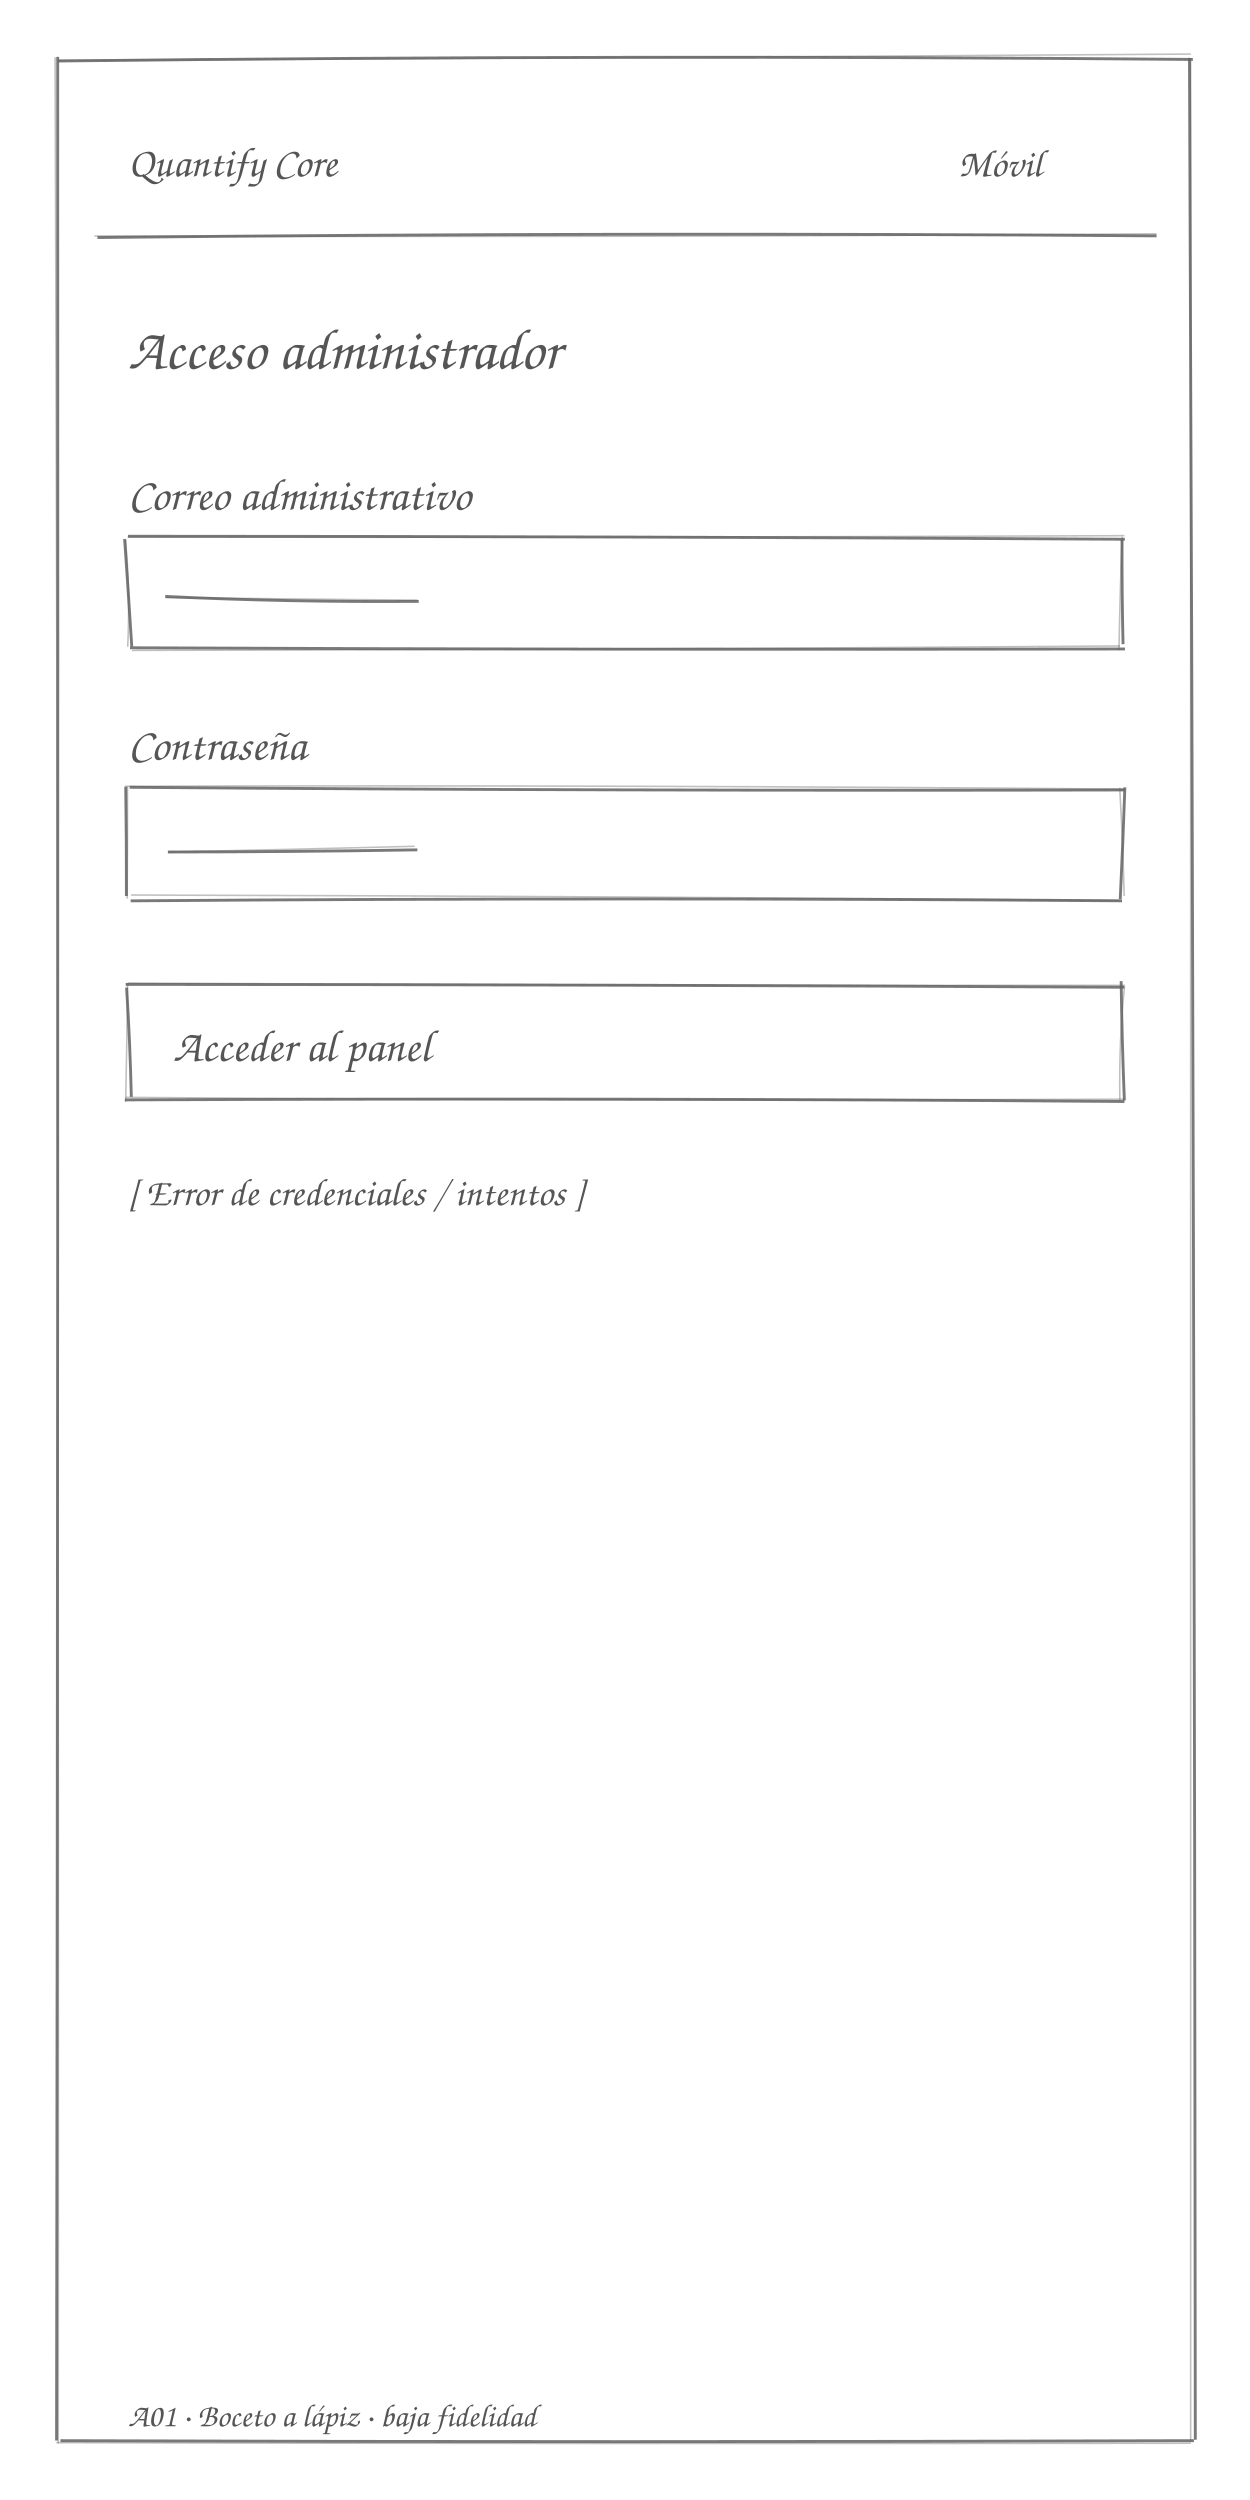
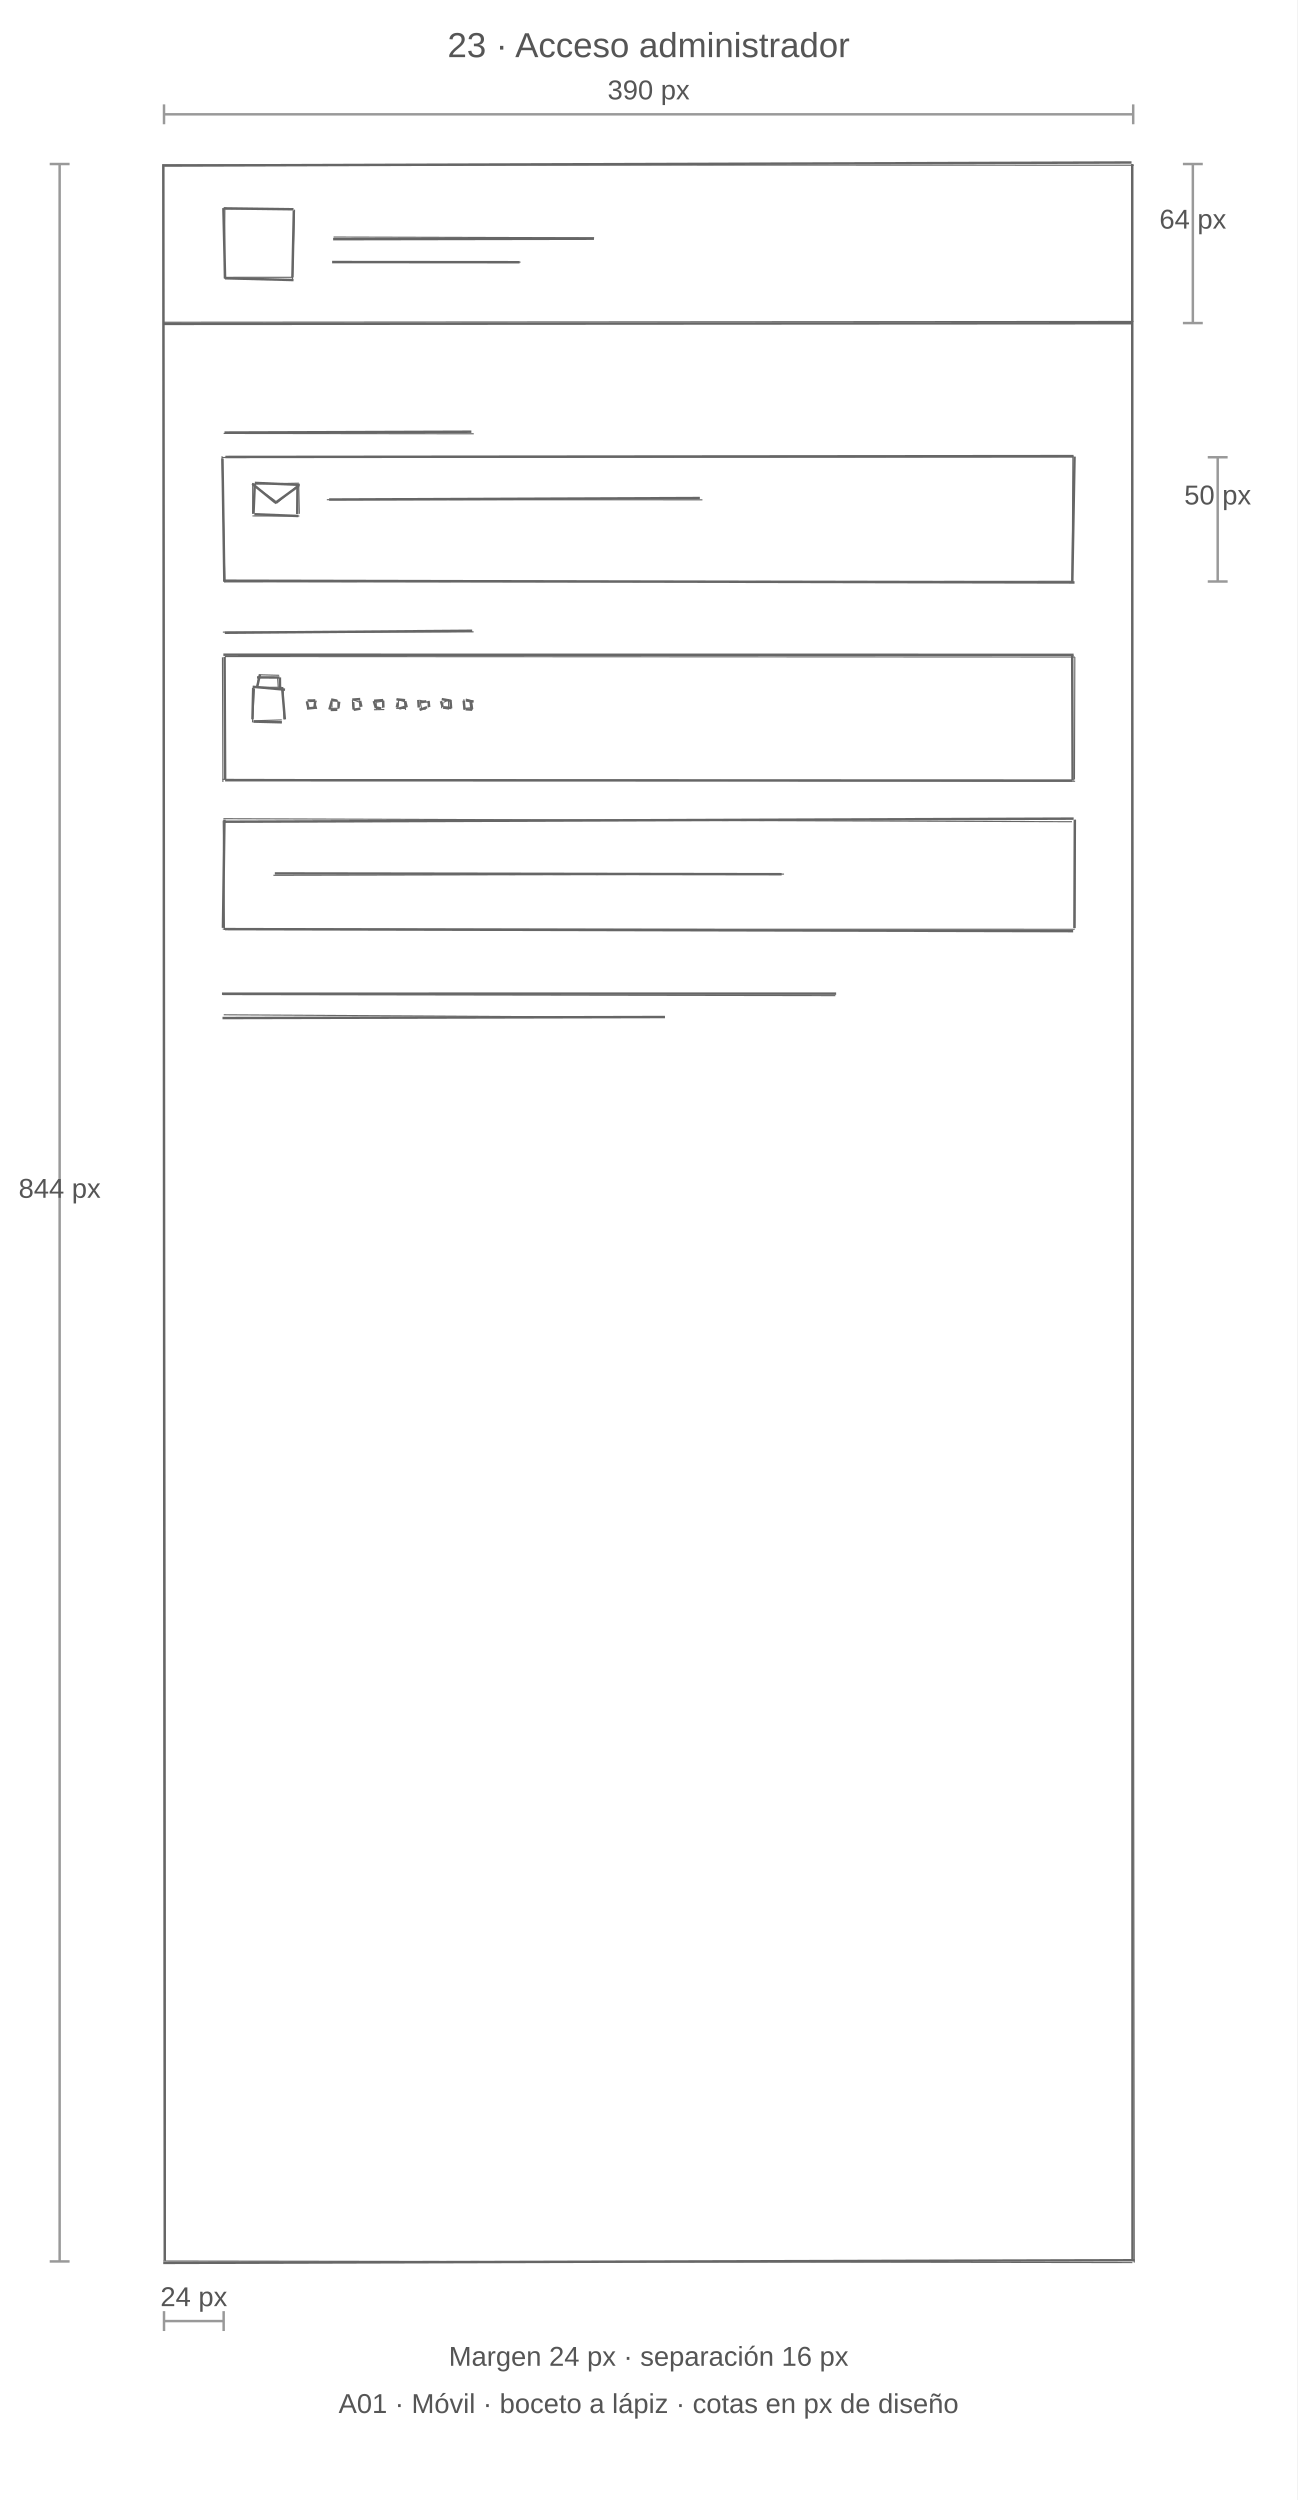
- <svg xmlns="http://www.w3.org/2000/svg" width="390" height="780" viewBox="0 0 390 780" role="img" aria-label="A01 Acceso administrador">
+ <svg xmlns="http://www.w3.org/2000/svg" width="522" height="1006" viewBox="0 0 522 1006" data-viewport="390x844" role="img" aria-label="Acceso administrador">
  <rect width="100%" height="100%" fill="white" />
-   <path d="M 18.029 19.036 Q 193.888 16.989 372.171 18.551" fill="none" stroke="#626262" stroke-width=".9" opacity=".85" />
-   <path d="M 18.398 18.821 Q 194.36 18.098 371.547 16.87" fill="none" stroke="#626262" stroke-width=".5" opacity=".4" />
-   <path d="M 371.117 18.071 Q 372.698 390.783 372.935 761.194" fill="none" stroke="#626262" stroke-width=".9" opacity=".85" />
-   <path d="M 371.481 18.964 Q 371.471 390.779 371.485 761.715" fill="none" stroke="#626262" stroke-width=".5" opacity=".4" />
-   <path d="M 372.499 761.487 Q 194.549 762.085 18.87 761.488" fill="none" stroke="#626262" stroke-width=".9" opacity=".85" />
-   <path d="M 371.551 762.286 Q 194.339 762.54 17.583 762.104" fill="none" stroke="#626262" stroke-width=".5" opacity=".4" />
-   <path d="M 17.648 761.446 Q 18.159 388.923 17.997 17.748" fill="none" stroke="#626262" stroke-width=".9" opacity=".85" />
-   <path d="M 18.182 762.343 Q 18.427 390.067 17.192 17.862" fill="none" stroke="#626262" stroke-width=".5" opacity=".4" />
-   <text x="40" y="55" font-size="13" fill="#555" font-family="'Segoe Print','Comic Sans MS',cursive">Quantify Core</text>
-   <text x="299" y="55" font-size="12" fill="#555" font-family="'Segoe Print','Comic Sans MS',cursive">Móvil</text>
-   <path d="M 30.398 74.109 Q 194.454 72.345 360.837 73.59" fill="none" stroke="#626262" stroke-width=".9" opacity=".85" />
-   <path d="M 29.457 73.601 Q 195.197 74.141 360.843 72.951" fill="none" stroke="#626262" stroke-width=".5" opacity=".4" />
-   <text x="40" y="115" font-size="18" fill="#555" font-family="'Segoe Print','Comic Sans MS',cursive">Acceso administrador</text>
-   <text x="40" y="159" font-size="14" fill="#555" font-family="'Segoe Print','Comic Sans MS',cursive">Correo administrativo</text>
-   <path d="M 39.941 167.305 Q 195.772 167.342 350.946 168.244" fill="none" stroke="#626262" stroke-width=".9" opacity=".85" />
-   <path d="M 39.815 167.56 Q 195.49 167.803 350.808 167.127" fill="none" stroke="#626262" stroke-width=".5" opacity=".4" />
-   <path d="M 350.076 168.404 Q 350.019 185.095 350.39 200.979" fill="none" stroke="#626262" stroke-width=".9" opacity=".85" />
-   <path d="M 350.114 167.473 Q 349.406 185.742 349.115 202.85" fill="none" stroke="#626262" stroke-width=".5" opacity=".4" />
-   <path d="M 350.992 202.479 Q 194.798 202.793 40.562 202.103" fill="none" stroke="#626262" stroke-width=".9" opacity=".85" />
-   <path d="M 349.465 201.54 Q 194.997 202.687 41.086 202.917" fill="none" stroke="#626262" stroke-width=".5" opacity=".4" />
-   <path d="M 41.117 201.794 Q 40.003 184.241 38.882 168.157" fill="none" stroke="#626262" stroke-width=".9" opacity=".85" />
-   <path d="M 39.842 201.802 Q 40.654 184.566 39.165 168.521" fill="none" stroke="#626262" stroke-width=".5" opacity=".4" />
-   <path d="M 51.546 186.092 Q 90.066 187.94 130.643 187.632" fill="none" stroke="#626262" stroke-width=".9" opacity=".85" />
-   <path d="M 51.694 186.475 Q 90.37 186.863 130.251 187.257" fill="none" stroke="#626262" stroke-width=".5" opacity=".4" />
-   <text x="40" y="237" font-size="14" fill="#555" font-family="'Segoe Print','Comic Sans MS',cursive">Contraseña</text>
-   <path d="M 40.44 245.638 Q 194.207 246.837 350.804 246.47" fill="none" stroke="#626262" stroke-width=".9" opacity=".85" />
-   <path d="M 38.915 245.308 Q 195.901 244.871 351.037 246.205" fill="none" stroke="#626262" stroke-width=".5" opacity=".4" />
-   <path d="M 350.96 245.655 Q 350.401 262.062 349.517 280.517" fill="none" stroke="#626262" stroke-width=".9" opacity=".85" />
-   <path d="M 349.345 245.743 Q 350.339 262.848 350.742 279.583" fill="none" stroke="#626262" stroke-width=".5" opacity=".4" />
-   <path d="M 350.071 281.054 Q 195.588 279.889 40.763 281.067" fill="none" stroke="#626262" stroke-width=".9" opacity=".85" />
-   <path d="M 349.302 281.008 Q 195.008 279.599 40.875 279.248" fill="none" stroke="#626262" stroke-width=".5" opacity=".4" />
-   <path d="M 39.436 279.553 Q 39.475 261.912 39.225 245.493" fill="none" stroke="#626262" stroke-width=".9" opacity=".85" />
-   <path d="M 39.674 280.384 Q 39.818 263.354 39.765 245.372" fill="none" stroke="#626262" stroke-width=".5" opacity=".4" />
-   <path d="M 52.382 265.826 Q 90.299 265.804 130.22 265.152" fill="none" stroke="#626262" stroke-width=".9" opacity=".85" />
-   <path d="M 52.527 265.824 Q 91.734 265.017 129.362 264.037" fill="none" stroke="#626262" stroke-width=".5" opacity=".4" />
-   <path d="M 39.214 307.131 Q 196.077 307.209 350.773 308.025" fill="none" stroke="#626262" stroke-width=".9" opacity=".85" />
-   <path d="M 39.995 306.704 Q 194.47 307.596 350.971 307.422" fill="none" stroke="#626262" stroke-width=".5" opacity=".4" />
-   <path d="M 349.797 306.112 Q 350.034 324.183 350.803 343.323" fill="none" stroke="#626262" stroke-width=".9" opacity=".85" />
-   <path d="M 350.859 307.646 Q 349.096 324.251 349.386 343.171" fill="none" stroke="#626262" stroke-width=".5" opacity=".4" />
-   <path d="M 350.842 343.668 Q 195.6 342.48 38.953 343.168" fill="none" stroke="#626262" stroke-width=".9" opacity=".85" />
-   <path d="M 350.948 342.935 Q 196.023 343.604 39.246 342.373" fill="none" stroke="#626262" stroke-width=".5" opacity=".4" />
-   <path d="M 40.969 342.237 Q 40.609 325.558 39.487 308.12" fill="none" stroke="#626262" stroke-width=".9" opacity=".85" />
-   <path d="M 39.203 343.832 Q 39.604 324.818 39.81 306.781" fill="none" stroke="#626262" stroke-width=".5" opacity=".4" />
-   <text x="54" y="331" font-size="14" fill="#555" font-family="'Segoe Print','Comic Sans MS',cursive">Acceder al panel</text>
-   <text x="40" y="376" font-size="12" fill="#555" font-family="'Segoe Print','Comic Sans MS',cursive">[ Error de credenciales / intentos ]</text>
-   <text x="40" y="757" font-size="10" fill="#555" font-family="'Segoe Print','Comic Sans MS',cursive">A01 · Boceto a lápiz · baja fidelidad</text>
+   <g transform="translate(66 66)">
+     <g id="interface">
+       <path d="M0.017 0.63 L389.323 -0.615" fill="none" stroke="#666666" stroke-width="1" />
+       <path d="M0.104 0.336 L390.242 0.5" fill="none" stroke="#666666" stroke-width="0.45" />
+       <path d="M389.61 0.06 L389.724 843.312" fill="none" stroke="#666666" stroke-width="1" />
+       <path d="M389.462 0.044 L390.425 844.477" fill="none" stroke="#666666" stroke-width="0.45" />
+       <path d="M390.569 843.509 L-0.316 844.587" fill="none" stroke="#666666" stroke-width="1" />
+       <path d="M389.678 844.474 L-0.313 843.826" fill="none" stroke="#666666" stroke-width="0.45" />
+       <path d="M0.304 843.687 L-0.275 0.052" fill="none" stroke="#666666" stroke-width="1" />
+       <path d="M0.53 843.688 L-0.274 0.174" fill="none" stroke="#666666" stroke-width="0.45" />
+       <g data-ui="header" data-box="0,0,390,64">
+         <path d="M-0.402 64.329 L389.746 64.064" fill="none" stroke="#666666" stroke-width="1" />
+         <path d="M-0.214 63.663 L390.097 63.344" fill="none" stroke="#666666" stroke-width="0.45" />
+         <path d="M23.998 17.846 L52.111 18.209" fill="none" stroke="#666666" stroke-width="1" />
+         <path d="M24.26 18.041 L51.508 17.916" fill="none" stroke="#666666" stroke-width="0.45" />
+         <path d="M52.242 18.675 L51.668 45.602" fill="none" stroke="#666666" stroke-width="1" />
+         <path d="M52.51 18.359 L51.67 46.366" fill="none" stroke="#666666" stroke-width="0.45" />
+         <path d="M52.12 46.694 L24.513 45.97" fill="none" stroke="#666666" stroke-width="1" />
+         <path d="M51.964 45.577 L24.47 45.599" fill="none" stroke="#666666" stroke-width="0.45" />
+         <path d="M24.576 46.149 L23.887 17.732" fill="none" stroke="#666666" stroke-width="1" />
+         <path d="M24.298 45.88 L24.492 17.469" fill="none" stroke="#666666" stroke-width="0.45" />
+         <path d="M68.046 30.246 L173.012 30.058" fill="none" stroke="#666666" stroke-width="1" />
+         <path d="M68.237 29.379 L173.069 29.679" fill="none" stroke="#666666" stroke-width="0.45" />
+         <path d="M67.639 39.452 L143.061 39.517" fill="none" stroke="#666666" stroke-width="1" />
+         <path d="M68.604 39.292 L143.477 39.483" fill="none" stroke="#666666" stroke-width="0.45" />
+       </g>
+       <g data-ui="input" data-box="24,104,342,64">
+         <path d="M24.342 108.062 L123.674 107.72" fill="none" stroke="#666666" stroke-width="1" />
+         <path d="M23.998 108.418 L124.661 108.558" fill="none" stroke="#666666" stroke-width="0.45" />
+         <path d="M24.68 117.875 L366.002 117.538" fill="none" stroke="#666666" stroke-width="1" />
+         <path d="M23.319 118.095 L365.904 117.879" fill="none" stroke="#666666" stroke-width="0.45" />
+         <path d="M366.398 117.736 L365.492 168.317" fill="none" stroke="#666666" stroke-width="1" />
+         <path d="M365.723 117.447 L365.432 168.572" fill="none" stroke="#666666" stroke-width="0.45" />
+         <path d="M366.391 168.385 L23.814 167.68" fill="none" stroke="#666666" stroke-width="1" />
+         <path d="M365.617 167.916 L24.153 168.157" fill="none" stroke="#666666" stroke-width="0.45" />
+         <path d="M24.268 167.78 L23.517 118.509" fill="none" stroke="#666666" stroke-width="1" />
+         <path d="M24.489 168.286 L23.34 117.579" fill="none" stroke="#666666" stroke-width="0.45" />
+         <path d="M36.548 128.313 L54.631 129.125" fill="none" stroke="#666666" stroke-width="1" />
+         <path d="M36.585 128.79 L54.244 128.429" fill="none" stroke="#666666" stroke-width="0.45" />
+         <path d="M53.706 129.315 L53.601 140.844" fill="none" stroke="#666666" stroke-width="1" />
+         <path d="M54.206 128.908 L54.452 140.746" fill="none" stroke="#666666" stroke-width="0.45" />
+         <path d="M54.044 141.642 L36.358 140.933" fill="none" stroke="#666666" stroke-width="1" />
+         <path d="M54.464 141.65 L35.575 141.614" fill="none" stroke="#666666" stroke-width="0.45" />
+         <path d="M36.005 140.756 L36.533 128.542" fill="none" stroke="#666666" stroke-width="1" />
+         <path d="M35.657 140.728 L35.68 128.338" fill="none" stroke="#666666" stroke-width="0.45" />
+         <path d="M35.528 128.691 L44.801 136.234" fill="none" stroke="#666666" stroke-width="1" />
+         <path d="M35.889 129.215 L44.857 135.618" fill="none" stroke="#666666" stroke-width="0.45" />
+         <path d="M54.233 129.503 L44.573 136.49" fill="none" stroke="#666666" stroke-width="1" />
+         <path d="M54.134 129.092 L45.321 136.502" fill="none" stroke="#666666" stroke-width="0.45" />
+         <path d="M66.447 135.01 L215.612 134.414" fill="none" stroke="#666666" stroke-width="1" />
+         <path d="M65.521 135.08 L216.655 135.127" fill="none" stroke="#666666" stroke-width="0.45" />
+       </g>
+       <g data-ui="input" data-box="24,184,342,64">
+         <path d="M24.47 188.624 L123.997 187.82" fill="none" stroke="#666666" stroke-width="1" />
+         <path d="M23.677 188.363 L124.591 188.257" fill="none" stroke="#666666" stroke-width="0.45" />
+         <path d="M23.876 197.46 L366.021 197.503" fill="none" stroke="#666666" stroke-width="1" />
+         <path d="M24.489 198.197 L366.523 198.393" fill="none" stroke="#666666" stroke-width="0.45" />
+         <path d="M365.45 197.544 L365.626 248.104" fill="none" stroke="#666666" stroke-width="1" />
+         <path d="M366.513 198.406 L366.365 247.684" fill="none" stroke="#666666" stroke-width="0.45" />
+         <path d="M365.363 248.102 L24.577 247.961" fill="none" stroke="#666666" stroke-width="1" />
+         <path d="M366.622 248.368 L23.541 247.618" fill="none" stroke="#666666" stroke-width="0.45" />
+         <path d="M24.59 247.536 L24.37 198.34" fill="none" stroke="#666666" stroke-width="1" />
+         <path d="M23.688 248.682 L23.515 198.507" fill="none" stroke="#666666" stroke-width="0.45" />
+         <path d="M57.759 215.889 L60.884 215.867" fill="none" stroke="#666666" stroke-width="1" />
+         <path d="M58.496 216.33 L61.455 216.148" fill="none" stroke="#666666" stroke-width="0.45" />
+         <path d="M60.837 216.202 L60.563 218.535" fill="none" stroke="#666666" stroke-width="1" />
+         <path d="M60.31 215.527 L61.444 219.286" fill="none" stroke="#666666" stroke-width="0.45" />
+         <path d="M61.262 218.749 L57.54 219.106" fill="none" stroke="#666666" stroke-width="1" />
+         <path d="M60.661 218.845 L58.013 218.853" fill="none" stroke="#666666" stroke-width="0.45" />
+         <path d="M58.1 218.968 L57.498 216.297" fill="none" stroke="#666666" stroke-width="1" />
+         <path d="M57.985 219.247 L57.428 216.202" fill="none" stroke="#666666" stroke-width="0.45" />
+         <path d="M67.251 215.474 L69.67 215.957" fill="none" stroke="#666666" stroke-width="1" />
+         <path d="M66.886 216.184 L69.903 215.923" fill="none" stroke="#666666" stroke-width="0.45" />
+         <path d="M70.487 216.364 L70.17 218.824" fill="none" stroke="#666666" stroke-width="1" />
+         <path d="M69.851 216.002 L70.352 219.247" fill="none" stroke="#666666" stroke-width="0.45" />
+         <path d="M69.725 219.607 L67.07 219.68" fill="none" stroke="#666666" stroke-width="1" />
+         <path d="M69.991 219.017 L66.488 219.047" fill="none" stroke="#666666" stroke-width="0.45" />
+         <path d="M66.545 219.518 L67.409 216.484" fill="none" stroke="#666666" stroke-width="1" />
+         <path d="M67.623 218.693 L67.444 216.008" fill="none" stroke="#666666" stroke-width="0.45" />
+         <path d="M75.738 215.529 L78.941 215.302" fill="none" stroke="#666666" stroke-width="1" />
+         <path d="M76.491 215.698 L78.747 216.606" fill="none" stroke="#666666" stroke-width="0.45" />
+         <path d="M78.897 216.039 L79.419 218.412" fill="none" stroke="#666666" stroke-width="1" />
+         <path d="M78.622 215.852 L78.818 218.456" fill="none" stroke="#666666" stroke-width="0.45" />
+         <path d="M79.041 219.151 L76.424 219.609" fill="none" stroke="#666666" stroke-width="1" />
+         <path d="M78.825 218.958 L76.214 219.659" fill="none" stroke="#666666" stroke-width="0.45" />
+         <path d="M76.279 219.505 L76.117 216.489" fill="none" stroke="#666666" stroke-width="1" />
+         <path d="M76.018 218.327 L75.808 215.733" fill="none" stroke="#666666" stroke-width="0.45" />
+         <path d="M84.514 215.992 L88.143 215.728" fill="none" stroke="#666666" stroke-width="1" />
+         <path d="M85.402 216.584 L88.107 216.131" fill="none" stroke="#666666" stroke-width="0.45" />
+         <path d="M88.178 215.955 L88.266 218.736" fill="none" stroke="#666666" stroke-width="1" />
+         <path d="M88.067 215.57 L87.905 218.744" fill="none" stroke="#666666" stroke-width="0.45" />
+         <path d="M87.409 219.079 L85.54 218.717" fill="none" stroke="#666666" stroke-width="1" />
+         <path d="M88.634 219.516 L84.476 219.598" fill="none" stroke="#666666" stroke-width="0.45" />
+         <path d="M85.267 218.97 L84.419 216.098" fill="none" stroke="#666666" stroke-width="1" />
+         <path d="M85.544 219.526 L85.299 215.736" fill="none" stroke="#666666" stroke-width="0.45" />
+         <path d="M93.582 215.422 L97.01 215.755" fill="none" stroke="#666666" stroke-width="1" />
+         <path d="M93.573 215.326 L97.333 216.479" fill="none" stroke="#666666" stroke-width="0.45" />
+         <path d="M97.047 216.166 L97.651 218.631" fill="none" stroke="#666666" stroke-width="1" />
+         <path d="M96.589 215.319 L97.211 219.692" fill="none" stroke="#666666" stroke-width="0.45" />
+         <path d="M97.337 218.312 L94.642 219.126" fill="none" stroke="#666666" stroke-width="1" />
+         <path d="M97.15 219.112 L93.392 219.019" fill="none" stroke="#666666" stroke-width="0.45" />
+         <path d="M93.681 218.677 L94.099 216.692" fill="none" stroke="#666666" stroke-width="1" />
+         <path d="M94.135 219.141 L94.434 215.519" fill="none" stroke="#666666" stroke-width="0.45" />
+         <path d="M103.056 216.6 L105.556 216.205" fill="none" stroke="#666666" stroke-width="1" />
+         <path d="M102.813 215.78 L106.41 216.679" fill="none" stroke="#666666" stroke-width="0.45" />
+         <path d="M106.432 216.045 L106.698 218.526" fill="none" stroke="#666666" stroke-width="1" />
+         <path d="M106.553 216.337 L106.268 218.629" fill="none" stroke="#666666" stroke-width="0.45" />
+         <path d="M105.843 218.591 L102.838 219.652" fill="none" stroke="#666666" stroke-width="1" />
+         <path d="M105.364 219.336 L102.917 219.324" fill="none" stroke="#666666" stroke-width="0.45" />
+         <path d="M102.503 218.709 L102.322 215.651" fill="none" stroke="#666666" stroke-width="1" />
+         <path d="M103.683 219.294 L103.06 216.533" fill="none" stroke="#666666" stroke-width="0.45" />
+         <path d="M111.758 215.329 L115.481 215.992" fill="none" stroke="#666666" stroke-width="1" />
+         <path d="M112.594 216.573 L114.56 215.606" fill="none" stroke="#666666" stroke-width="0.45" />
+         <path d="M115.271 215.689 L115.517 219.05" fill="none" stroke="#666666" stroke-width="1" />
+         <path d="M114.48 215.33 L114.541 219.027" fill="none" stroke="#666666" stroke-width="0.45" />
+         <path d="M115.654 218.881 L112.321 218.609" fill="none" stroke="#666666" stroke-width="1" />
+         <path d="M114.725 219.353 L112.237 218.959" fill="none" stroke="#666666" stroke-width="0.45" />
+         <path d="M112.127 218.475 L111.44 216.152" fill="none" stroke="#666666" stroke-width="1" />
+         <path d="M111.642 218.979 L112.362 216.577" fill="none" stroke="#666666" stroke-width="0.45" />
+         <path d="M121.419 215.833 L124.572 216.33" fill="none" stroke="#666666" stroke-width="1" />
+         <path d="M121.444 215.304 L124.436 216.181" fill="none" stroke="#666666" stroke-width="0.45" />
+         <path d="M123.31 215.915 L123.799 219.627" fill="none" stroke="#666666" stroke-width="1" />
+         <path d="M123.654 215.679 L124.232 219.308" fill="none" stroke="#666666" stroke-width="0.45" />
+         <path d="M124.007 219.567 L121.367 219.411" fill="none" stroke="#666666" stroke-width="1" />
+         <path d="M124.343 218.698 L121.173 219.022" fill="none" stroke="#666666" stroke-width="0.45" />
+         <path d="M120.952 219.502 L120.588 215.967" fill="none" stroke="#666666" stroke-width="1" />
+         <path d="M120.822 219.662 L120.657 215.394" fill="none" stroke="#666666" stroke-width="0.45" />
+         <path d="M35.68 210.359 L48.695 211.528" fill="none" stroke="#666666" stroke-width="1" />
+         <path d="M35.754 210.544 L47.328 210.573" fill="none" stroke="#666666" stroke-width="0.45" />
+         <path d="M47.506 210.462 L48.624 223.479" fill="none" stroke="#666666" stroke-width="1" />
+         <path d="M47.915 211.236 L48.276 223.44" fill="none" stroke="#666666" stroke-width="0.45" />
+         <path d="M47.446 224.657 L35.938 224.363" fill="none" stroke="#666666" stroke-width="1" />
+         <path d="M47.388 223.677 L36.182 224.053" fill="none" stroke="#666666" stroke-width="0.45" />
+         <path d="M35.59 223.441 L35.886 210.867" fill="none" stroke="#666666" stroke-width="1" />
+         <path d="M35.596 224.679 L36.398 211.076" fill="none" stroke="#666666" stroke-width="0.45" />
+         <path d="M37.493 210.376 L38.606 205.392" fill="none" stroke="#666666" stroke-width="1" />
+         <path d="M37.371 210.638 L38.159 206.398" fill="none" stroke="#666666" stroke-width="0.45" />
+         <path d="M37.422 206.593 L46.453 206.623" fill="none" stroke="#666666" stroke-width="1" />
+         <path d="M38.264 205.524 L46.341 205.738" fill="none" stroke="#666666" stroke-width="0.45" />
+         <path d="M46.628 206.581 L46.679 211.472" fill="none" stroke="#666666" stroke-width="1" />
+         <path d="M45.686 206.57 L45.955 210.443" fill="none" stroke="#666666" stroke-width="0.45" />
+       </g>
+       <g data-ui="button" data-box="24,264,342,44">
+         <path d="M24.46 264.665 L366.039 263.417" fill="none" stroke="#666666" stroke-width="1" />
+         <path d="M23.893 263.442 L365.371 264.662" fill="none" stroke="#666666" stroke-width="0.45" />
+         <path d="M366.516 263.975 L366.341 307.427" fill="none" stroke="#666666" stroke-width="1" />
+         <path d="M366.604 263.699 L366.486 307.518" fill="none" stroke="#666666" stroke-width="0.45" />
+         <path d="M365.835 308.69 L24.532 307.876" fill="none" stroke="#666666" stroke-width="1" />
+         <path d="M366.462 307.938 L23.633 307.864" fill="none" stroke="#666666" stroke-width="0.45" />
+         <path d="M23.717 307.388 L24.32 263.839" fill="none" stroke="#666666" stroke-width="1" />
+         <path d="M24.326 308.228 L23.817 264.227" fill="none" stroke="#666666" stroke-width="0.45" />
+         <path d="M44.592 285.468 L248.534 285.782" fill="none" stroke="#666666" stroke-width="1" />
+         <path d="M44.003 286.231 L249.496 285.735" fill="none" stroke="#666666" stroke-width="0.45" />
+       </g>
+       <g data-ui="text" data-box="24,324,342,26">
+         <path d="M23.32 333.866 L270.463 333.833" fill="none" stroke="#666666" stroke-width="1" />
+         <path d="M23.619 334.216 L270.142 334.642" fill="none" stroke="#666666" stroke-width="0.45" />
+         <path d="M23.527 343.659 L201.585 343.25" fill="none" stroke="#666666" stroke-width="1" />
+         <path d="M24.029 342.346 L201.381 343.425" fill="none" stroke="#666666" stroke-width="0.45" />
+       </g>
+     </g>
+     <g id="dimensions">
+       <text x="195" y="-43" text-anchor="middle" font-family="Arial,sans-serif" font-size="14" fill="#555555">23 · Acceso administrador</text>
+       <g data-dimension="390 px" stroke="#999999" fill="none">
+         <path d="M0 -20L390 -20" />
+         <path d="M0 -24v8M390 -24v8" />
+       </g>
+       <text x="195" y="-26" text-anchor="middle" font-family="Arial,sans-serif" font-size="11" fill="#555555">390 px</text>
+       <g data-dimension="844 px" stroke="#999999" fill="none">
+         <path d="M-42 0L-42 844" />
+         <path d="M-46 0h8M-46 844h8" />
+       </g>
+       <text x="-42" y="416" text-anchor="middle" font-family="Arial,sans-serif" font-size="11" fill="#555555">844 px</text>
+       <g data-dimension="64 px" stroke="#999999" fill="none">
+         <path d="M414 0L414 64" />
+         <path d="M410 0h8M410 64h8" />
+       </g>
+       <text x="414" y="26" text-anchor="middle" font-family="Arial,sans-serif" font-size="11" fill="#555555">64 px</text>
+       <g data-dimension="24 px" stroke="#999999" fill="none">
+         <path d="M0 868L24 868" />
+         <path d="M0 864v8M24 864v8" />
+       </g>
+       <text x="12" y="862" text-anchor="middle" font-family="Arial,sans-serif" font-size="11" fill="#555555">24 px</text>
+       <g data-dimension="50 px" stroke="#999999" fill="none">
+         <path d="M424 118L424 168" />
+         <path d="M420 118h8M420 168h8" />
+       </g>
+       <text x="424" y="137" text-anchor="middle" font-family="Arial,sans-serif" font-size="11" fill="#555555">50 px</text>
+       <text x="195" y="886" text-anchor="middle" font-family="Arial,sans-serif" font-size="11" fill="#555555">Margen 24 px · separación 16 px</text>
+       <text x="195" y="905" text-anchor="middle" font-family="Arial,sans-serif" font-size="11" fill="#555555">A01 · Móvil · boceto a lápiz · cotas en px de diseño</text>
+     </g>
+   </g>
</svg>
